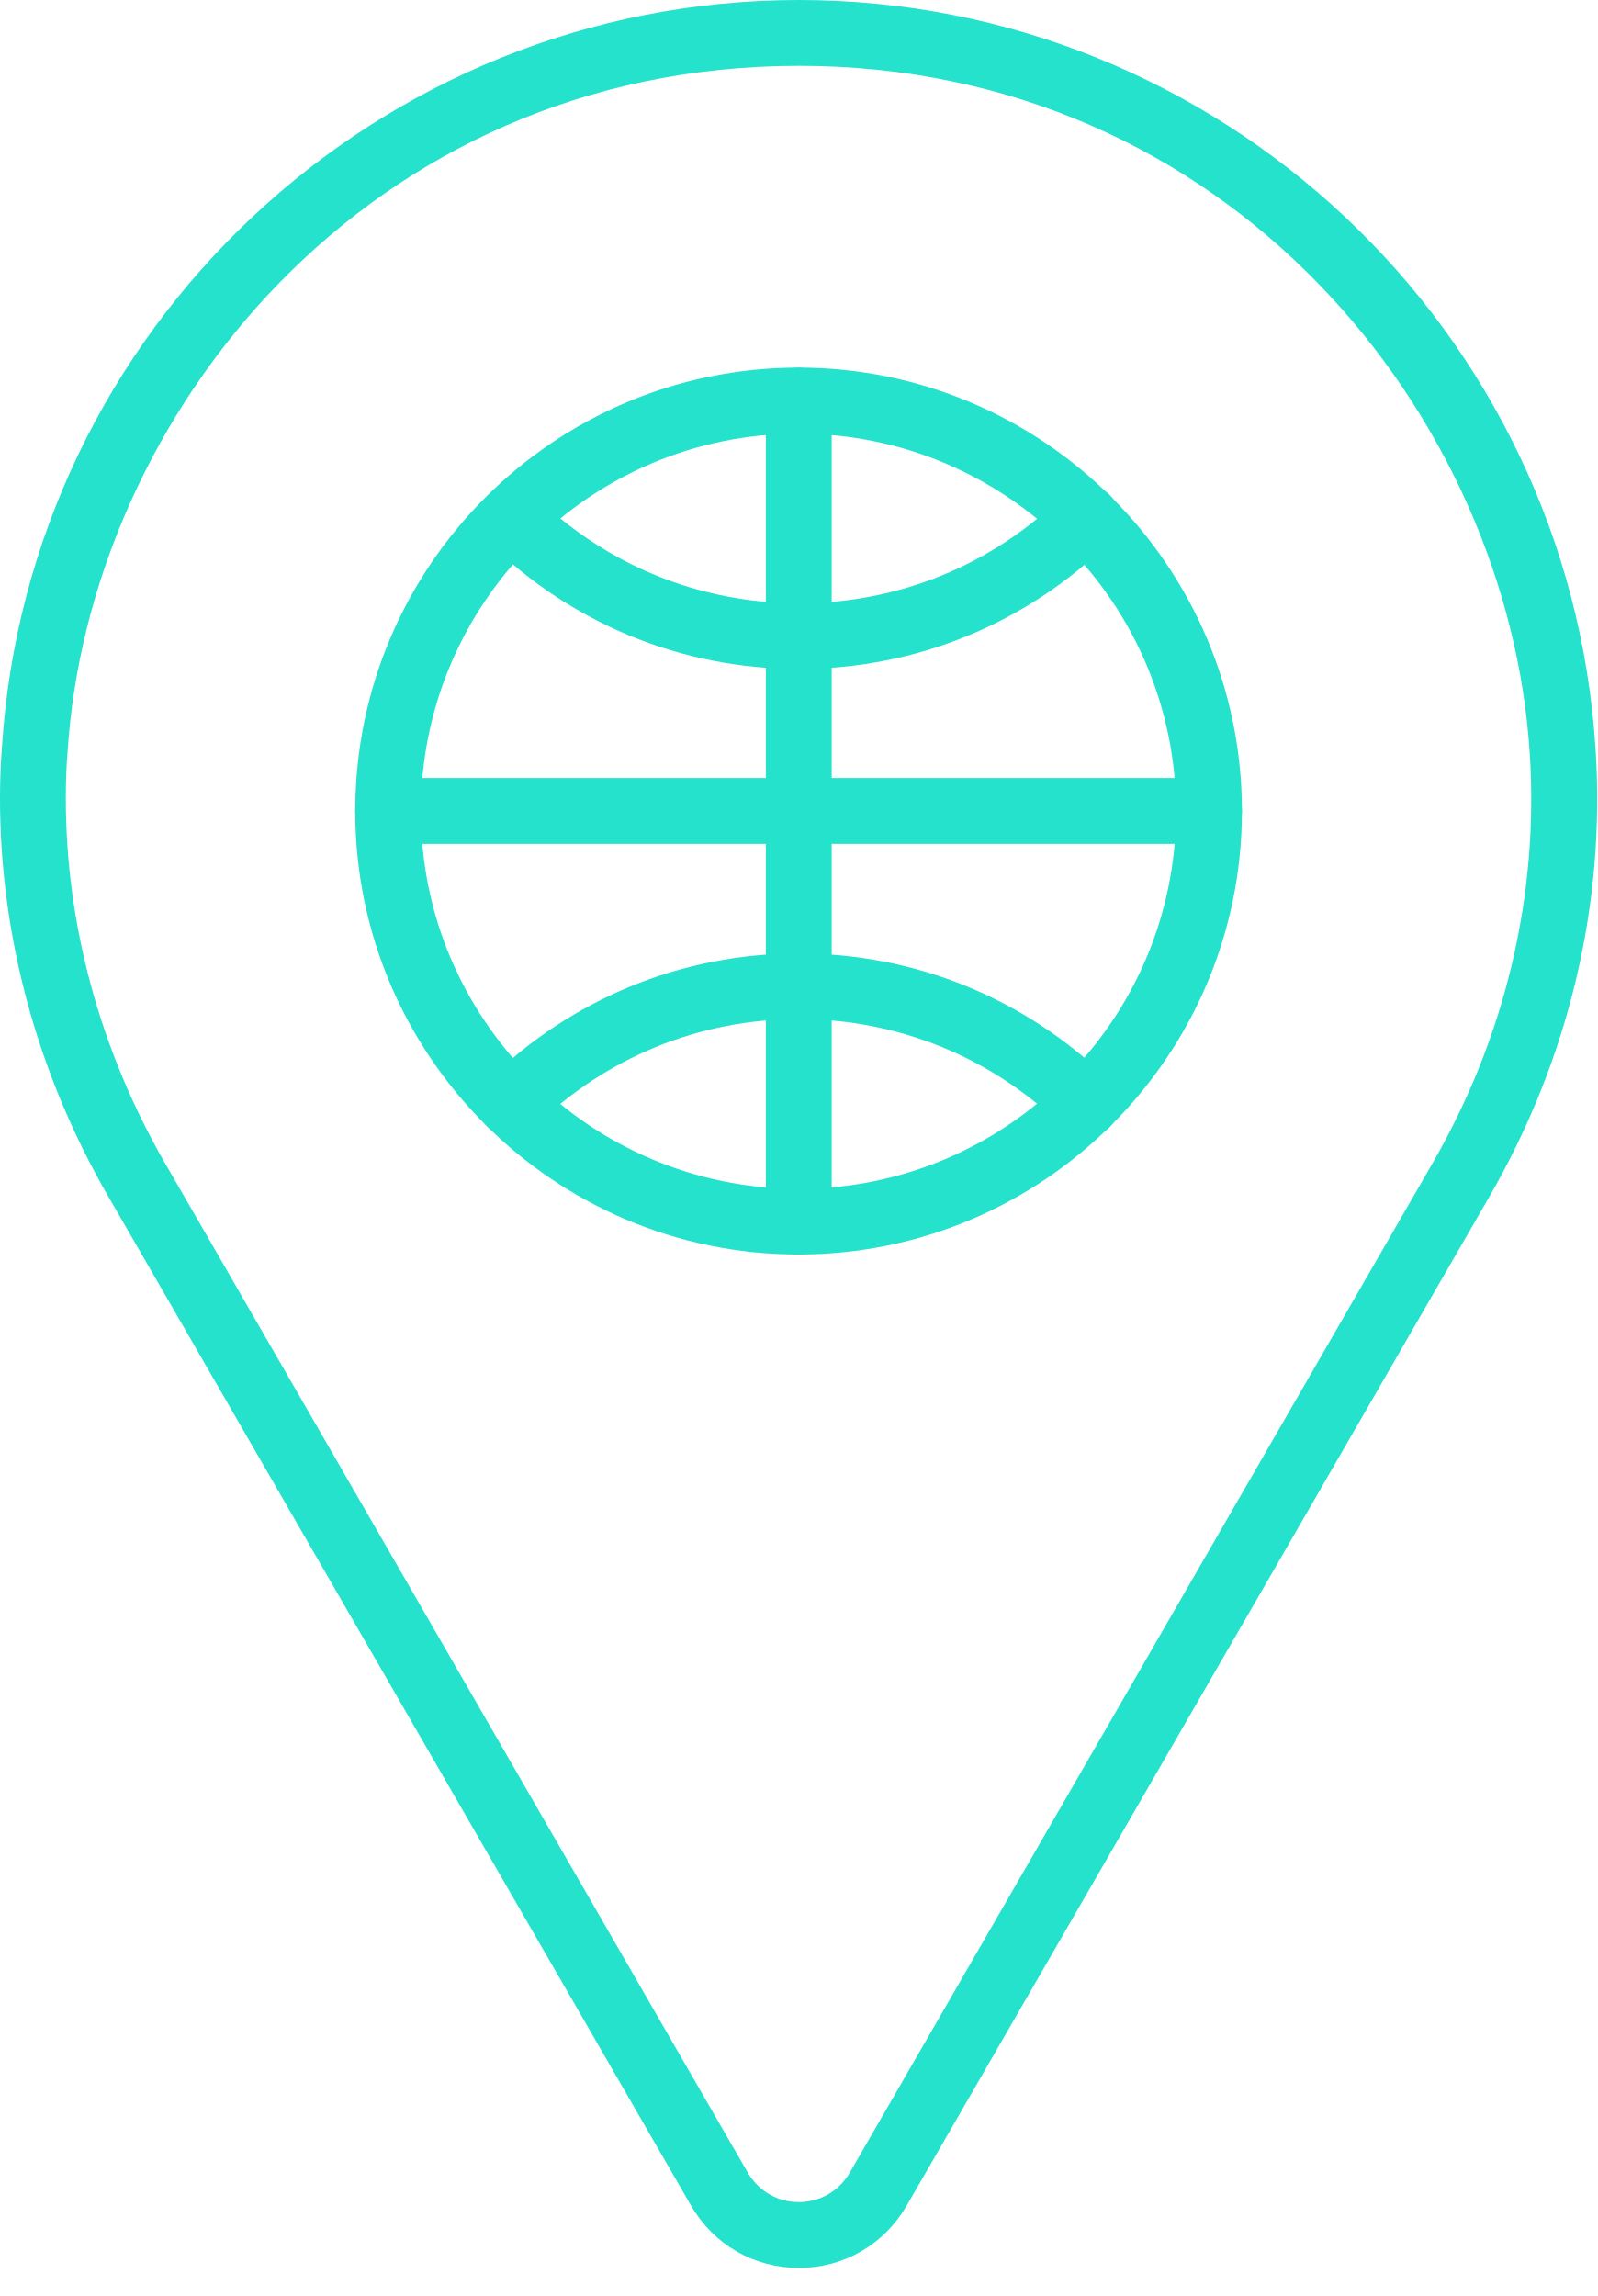
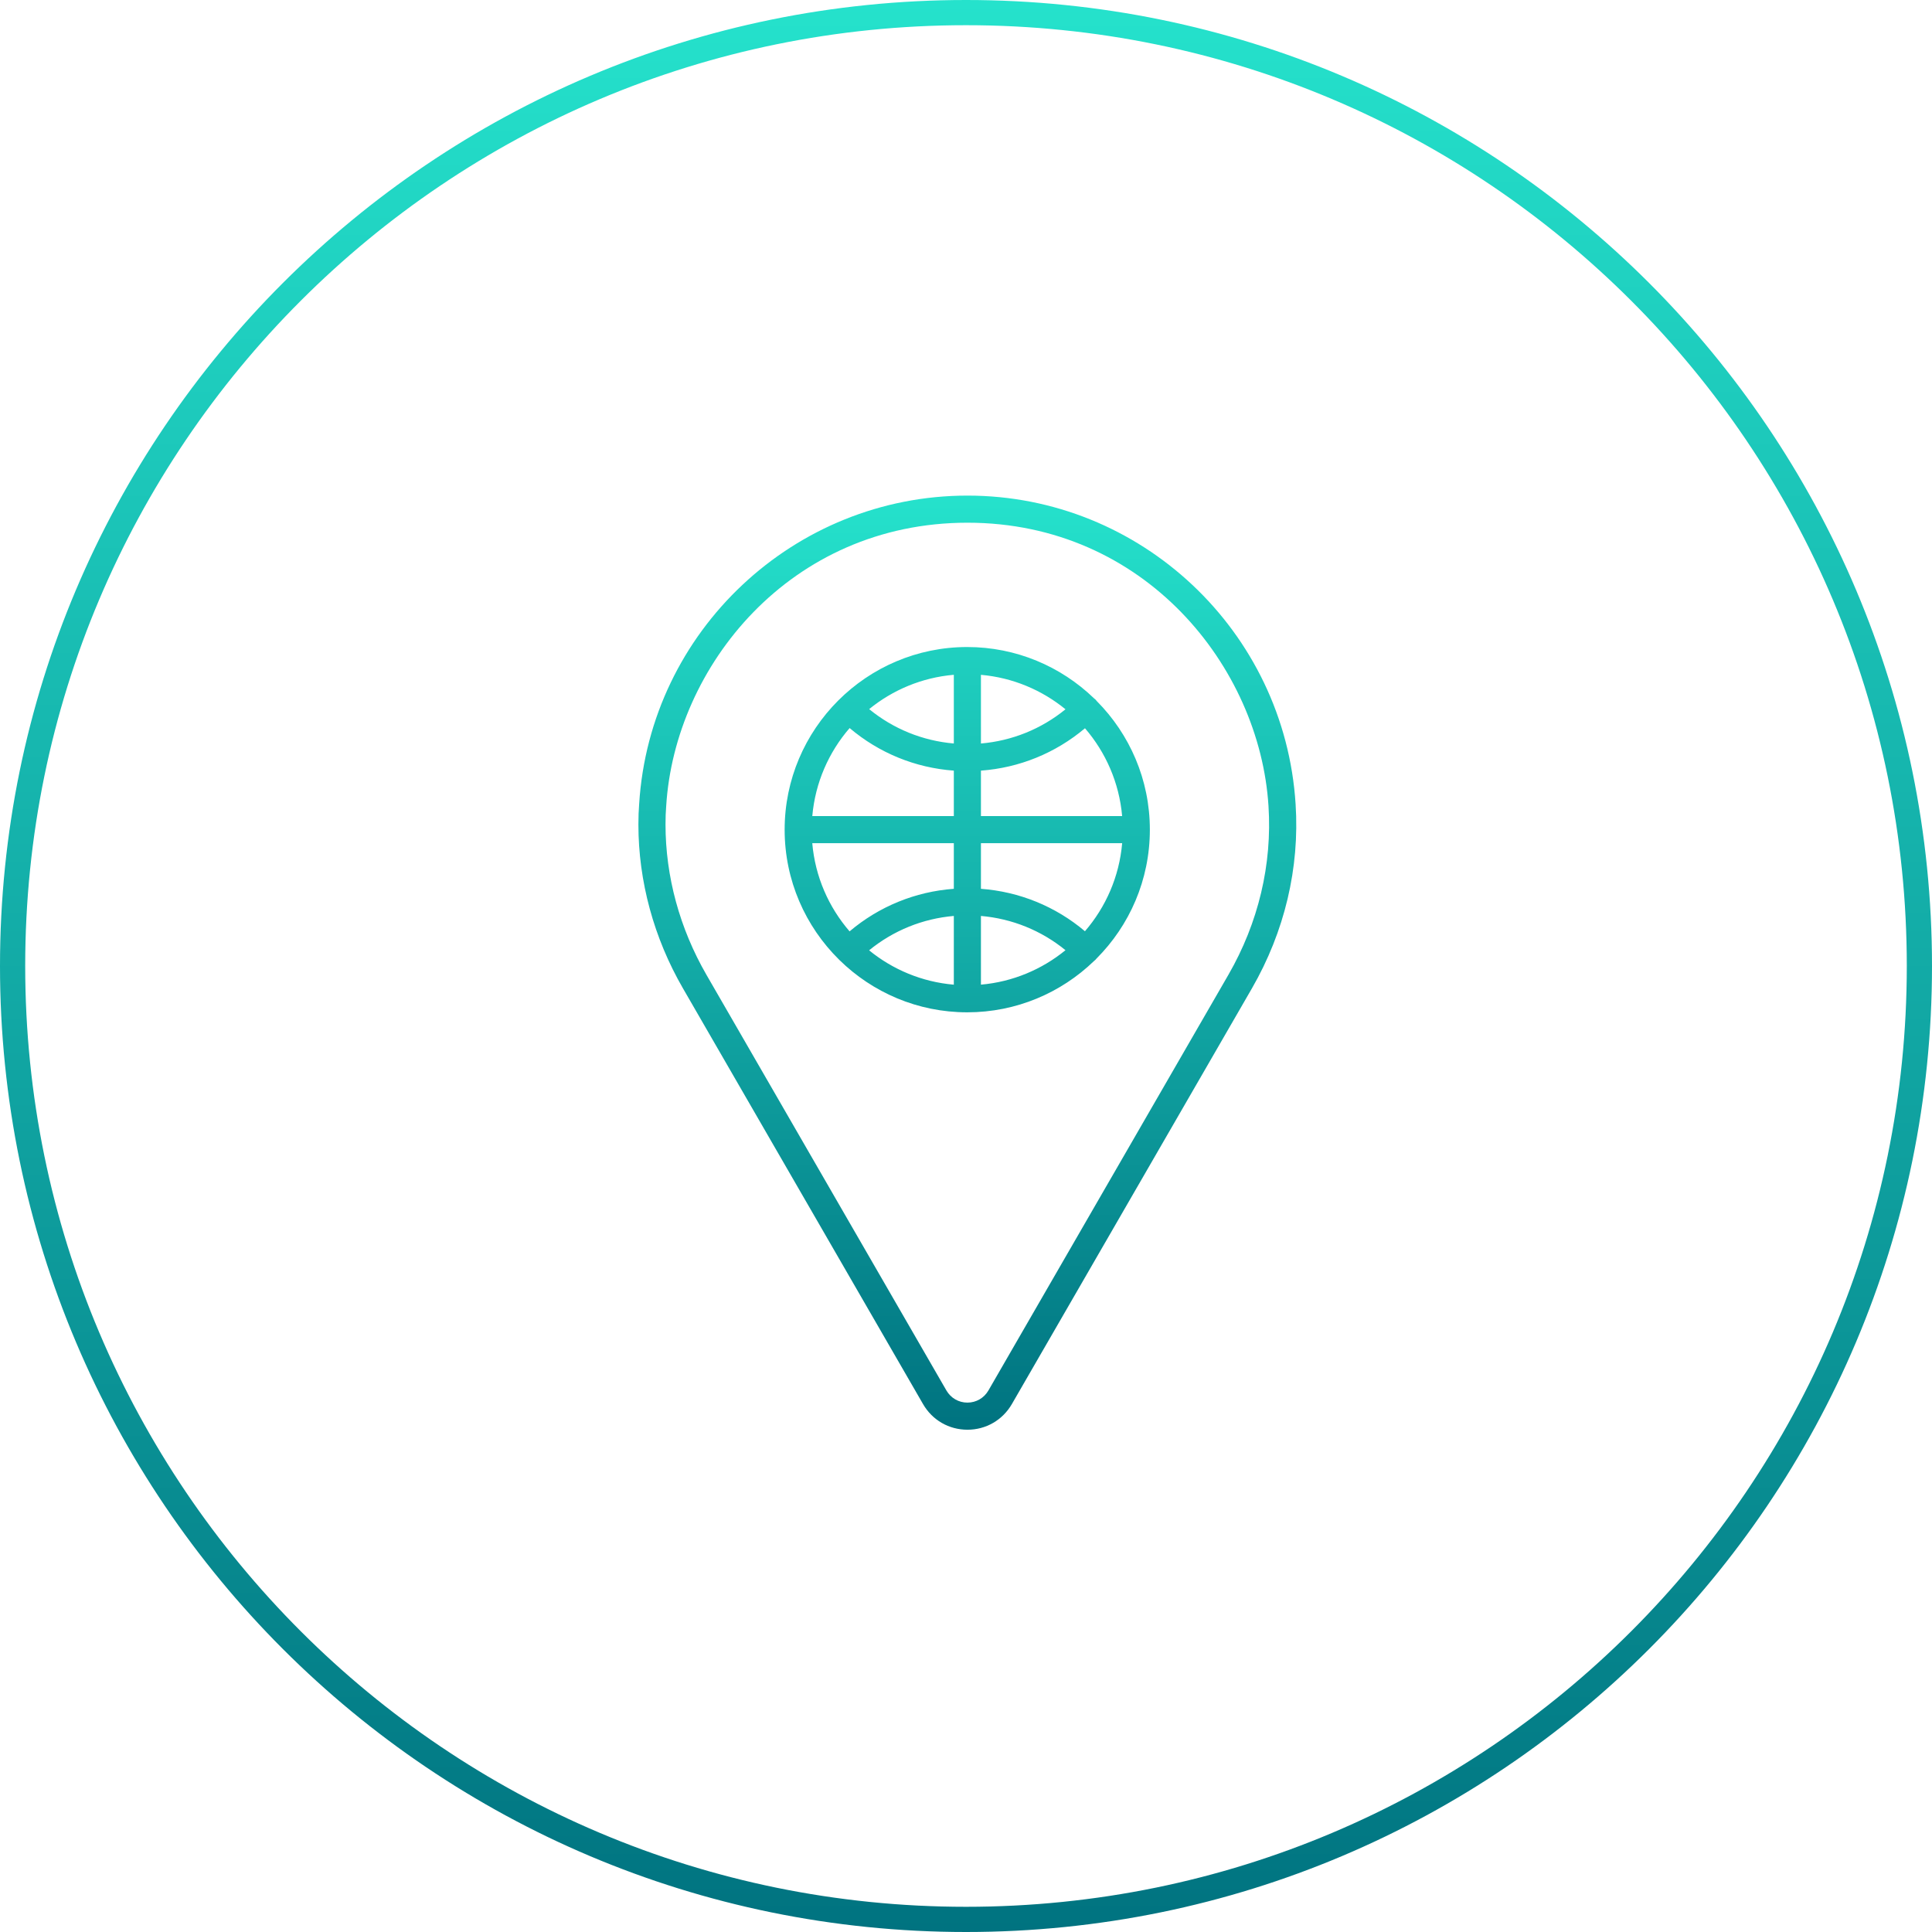
- <svg xmlns="http://www.w3.org/2000/svg" width="48" height="69" viewBox="0 0 48 69" fill="none">
-   <path d="M24.011 68.156C22.66 68.156 21.445 67.458 20.767 66.283L3.254 35.956C1.125 32.276 0 28.138 0 23.996C0 23.439 0.02 22.946 0.055 22.5C0.839 9.892 11.358 0 24.011 0C36.664 0 47.153 9.892 47.951 22.515C48.253 27.174 47.148 31.819 44.763 35.956L27.249 66.283C26.572 67.453 25.361 68.156 24.006 68.156H24.011ZM24.011 1.978C11.051 1.978 2.656 12.482 2.028 22.64C1.993 23.057 1.978 23.494 1.978 23.996C1.978 27.792 3.013 31.583 4.966 34.967L22.474 65.294C22.796 65.847 23.368 66.178 24.006 66.178C24.643 66.178 25.216 65.847 25.537 65.294L43.046 34.967C45.235 31.176 46.249 26.913 45.973 22.645C45.33 12.488 36.94 1.978 24.006 1.978H24.011Z" fill="#25E2CC" />
-   <path d="M24.006 20.104C20.491 20.104 17.177 18.748 14.672 16.283C14.285 15.901 14.275 15.273 14.662 14.887C15.043 14.495 15.671 14.49 16.058 14.877C18.192 16.976 21.014 18.13 24.011 18.13C27.009 18.13 29.831 16.976 31.965 14.877C32.356 14.495 32.979 14.5 33.361 14.887C33.742 15.278 33.737 15.901 33.35 16.283C30.845 18.743 27.526 20.104 24.011 20.104H24.006Z" fill="#25E2CC" />
-   <path d="M32.652 34.161C32.401 34.161 32.15 34.066 31.959 33.88C29.825 31.781 26.998 30.626 24.005 30.626C21.013 30.626 18.191 31.781 16.052 33.88C15.665 34.261 15.038 34.256 14.656 33.87C14.274 33.483 14.28 32.855 14.666 32.474C17.172 30.014 20.491 28.653 24 28.653C27.51 28.653 30.834 30.009 33.34 32.474C33.731 32.855 33.736 33.483 33.35 33.87C33.154 34.066 32.898 34.166 32.647 34.166L32.652 34.161Z" fill="#25E2CC" />
-   <path d="M36.334 25.36H11.665C11.118 25.36 10.676 24.918 10.676 24.37C10.676 23.823 11.118 23.381 11.665 23.381H36.334C36.881 23.381 37.323 23.823 37.323 24.37C37.323 24.918 36.881 25.36 36.334 25.36Z" fill="#25E2CC" />
-   <path d="M24.005 37.698C23.457 37.698 23.016 37.256 23.016 36.709V12.04C23.016 11.493 23.457 11.051 24.005 11.051C24.552 11.051 24.994 11.493 24.994 12.04V36.709C24.994 37.256 24.552 37.698 24.005 37.698Z" fill="#25E2CC" />
-   <path d="M23.997 37.7C16.651 37.7 10.676 31.725 10.676 24.374C10.676 17.023 16.651 11.048 23.997 11.048C31.343 11.048 37.323 17.023 37.323 24.374C37.323 31.725 31.348 37.7 23.997 37.7ZM23.997 13.032C17.741 13.032 12.649 18.123 12.649 24.379C12.649 30.636 17.741 35.727 23.997 35.727C30.253 35.727 35.344 30.636 35.344 24.379C35.344 18.123 30.253 13.032 23.997 13.032Z" fill="#25E2CC" />
+ <svg xmlns="http://www.w3.org/2000/svg" width="230" height="230" viewBox="0 0 230 230" fill="none">
+   <circle cx="115" cy="115" r="113.5" stroke="url(#paint0_linear_3314_9956)" stroke-width="3" />
+   <path d="M115.177 170.206H115.169C115.17 170.206 115.172 170.205 115.173 170.205C115.174 170.205 115.175 170.206 115.177 170.206ZM115.177 59C135.822 59 152.937 75.139 154.239 95.735C154.731 103.338 152.928 110.916 149.036 117.667L120.461 167.15C119.356 169.058 117.383 170.204 115.173 170.205C112.971 170.204 110.99 169.066 109.885 167.15L81.309 117.667C77.835 111.662 76 104.911 76 98.152C76 97.243 76.032 96.44 76.09 95.711C77.368 75.139 94.531 59 115.177 59ZM115.172 62.227C94.03 62.23 80.334 79.368 79.31 95.94C79.252 96.62 79.228 97.333 79.228 98.152C79.228 104.346 80.916 110.531 84.103 116.053L112.67 165.536C113.194 166.437 114.129 166.978 115.169 166.978C116.209 166.977 117.143 166.437 117.667 165.536L146.234 116.053C149.806 109.867 151.461 102.912 151.011 95.948C149.962 79.376 136.274 62.229 115.172 62.227ZM115.146 77.027C120.989 77.028 126.303 79.346 130.215 83.111C130.288 83.164 130.359 83.222 130.425 83.289C130.477 83.343 130.523 83.401 130.566 83.459C134.471 87.391 136.888 92.802 136.888 98.77C136.888 104.758 134.458 110.185 130.532 114.12C130.494 114.169 130.453 114.218 130.408 114.263C130.353 114.317 130.294 114.367 130.234 114.412C126.322 118.187 121.002 120.514 115.146 120.514C109.232 120.514 103.863 118.139 99.94 114.294C99.93 114.284 99.918 114.273 99.907 114.263C99.902 114.258 99.897 114.252 99.893 114.247C95.893 110.302 93.41 104.823 93.41 98.77C93.41 86.777 103.16 77.027 115.146 77.027ZM113.551 109.041C109.84 109.36 106.35 110.775 103.465 113.133C106.266 115.417 109.746 116.897 113.551 117.224V109.041ZM116.778 117.221C120.576 116.887 124.048 115.403 126.843 113.118C123.966 110.771 120.48 109.36 116.778 109.041V117.221ZM96.699 100.378C97.043 104.372 98.659 108.007 101.141 110.876C104.651 107.908 108.967 106.144 113.551 105.81V100.378H96.699ZM116.778 100.378V105.811C121.348 106.147 125.657 107.902 129.16 110.862C131.635 107.996 133.248 104.366 133.591 100.378H116.778ZM129.164 86.698C125.659 89.652 121.354 91.408 116.778 91.742V97.15H133.588C133.24 93.176 131.631 89.557 129.164 86.698ZM101.146 86.674C98.667 89.537 97.051 93.165 96.702 97.15H113.551V91.742C108.964 91.407 104.654 89.647 101.146 86.674ZM116.778 88.512C120.485 88.195 123.966 86.785 126.844 84.439C124.048 82.154 120.576 80.67 116.778 80.336V88.512ZM113.551 80.332C109.749 80.658 106.272 82.138 103.472 84.419C106.351 86.775 109.838 88.191 113.551 88.511V80.332Z" fill="url(#paint1_linear_3314_9956)" />
+   <defs>
+     <linearGradient id="paint0_linear_3314_9956" x1="115" y1="0" x2="115" y2="230" gradientUnits="userSpaceOnUse">
+       <stop stop-color="#25E2CC" />
+       <stop offset="1" stop-color="#007380" />
+     </linearGradient>
+     <linearGradient id="paint1_linear_3314_9956" x1="115.159" y1="59" x2="115.159" y2="170.206" gradientUnits="userSpaceOnUse">
+       <stop stop-color="#25E2CC" />
+       <stop offset="1" stop-color="#007380" />
+     </linearGradient>
+   </defs>
</svg>
